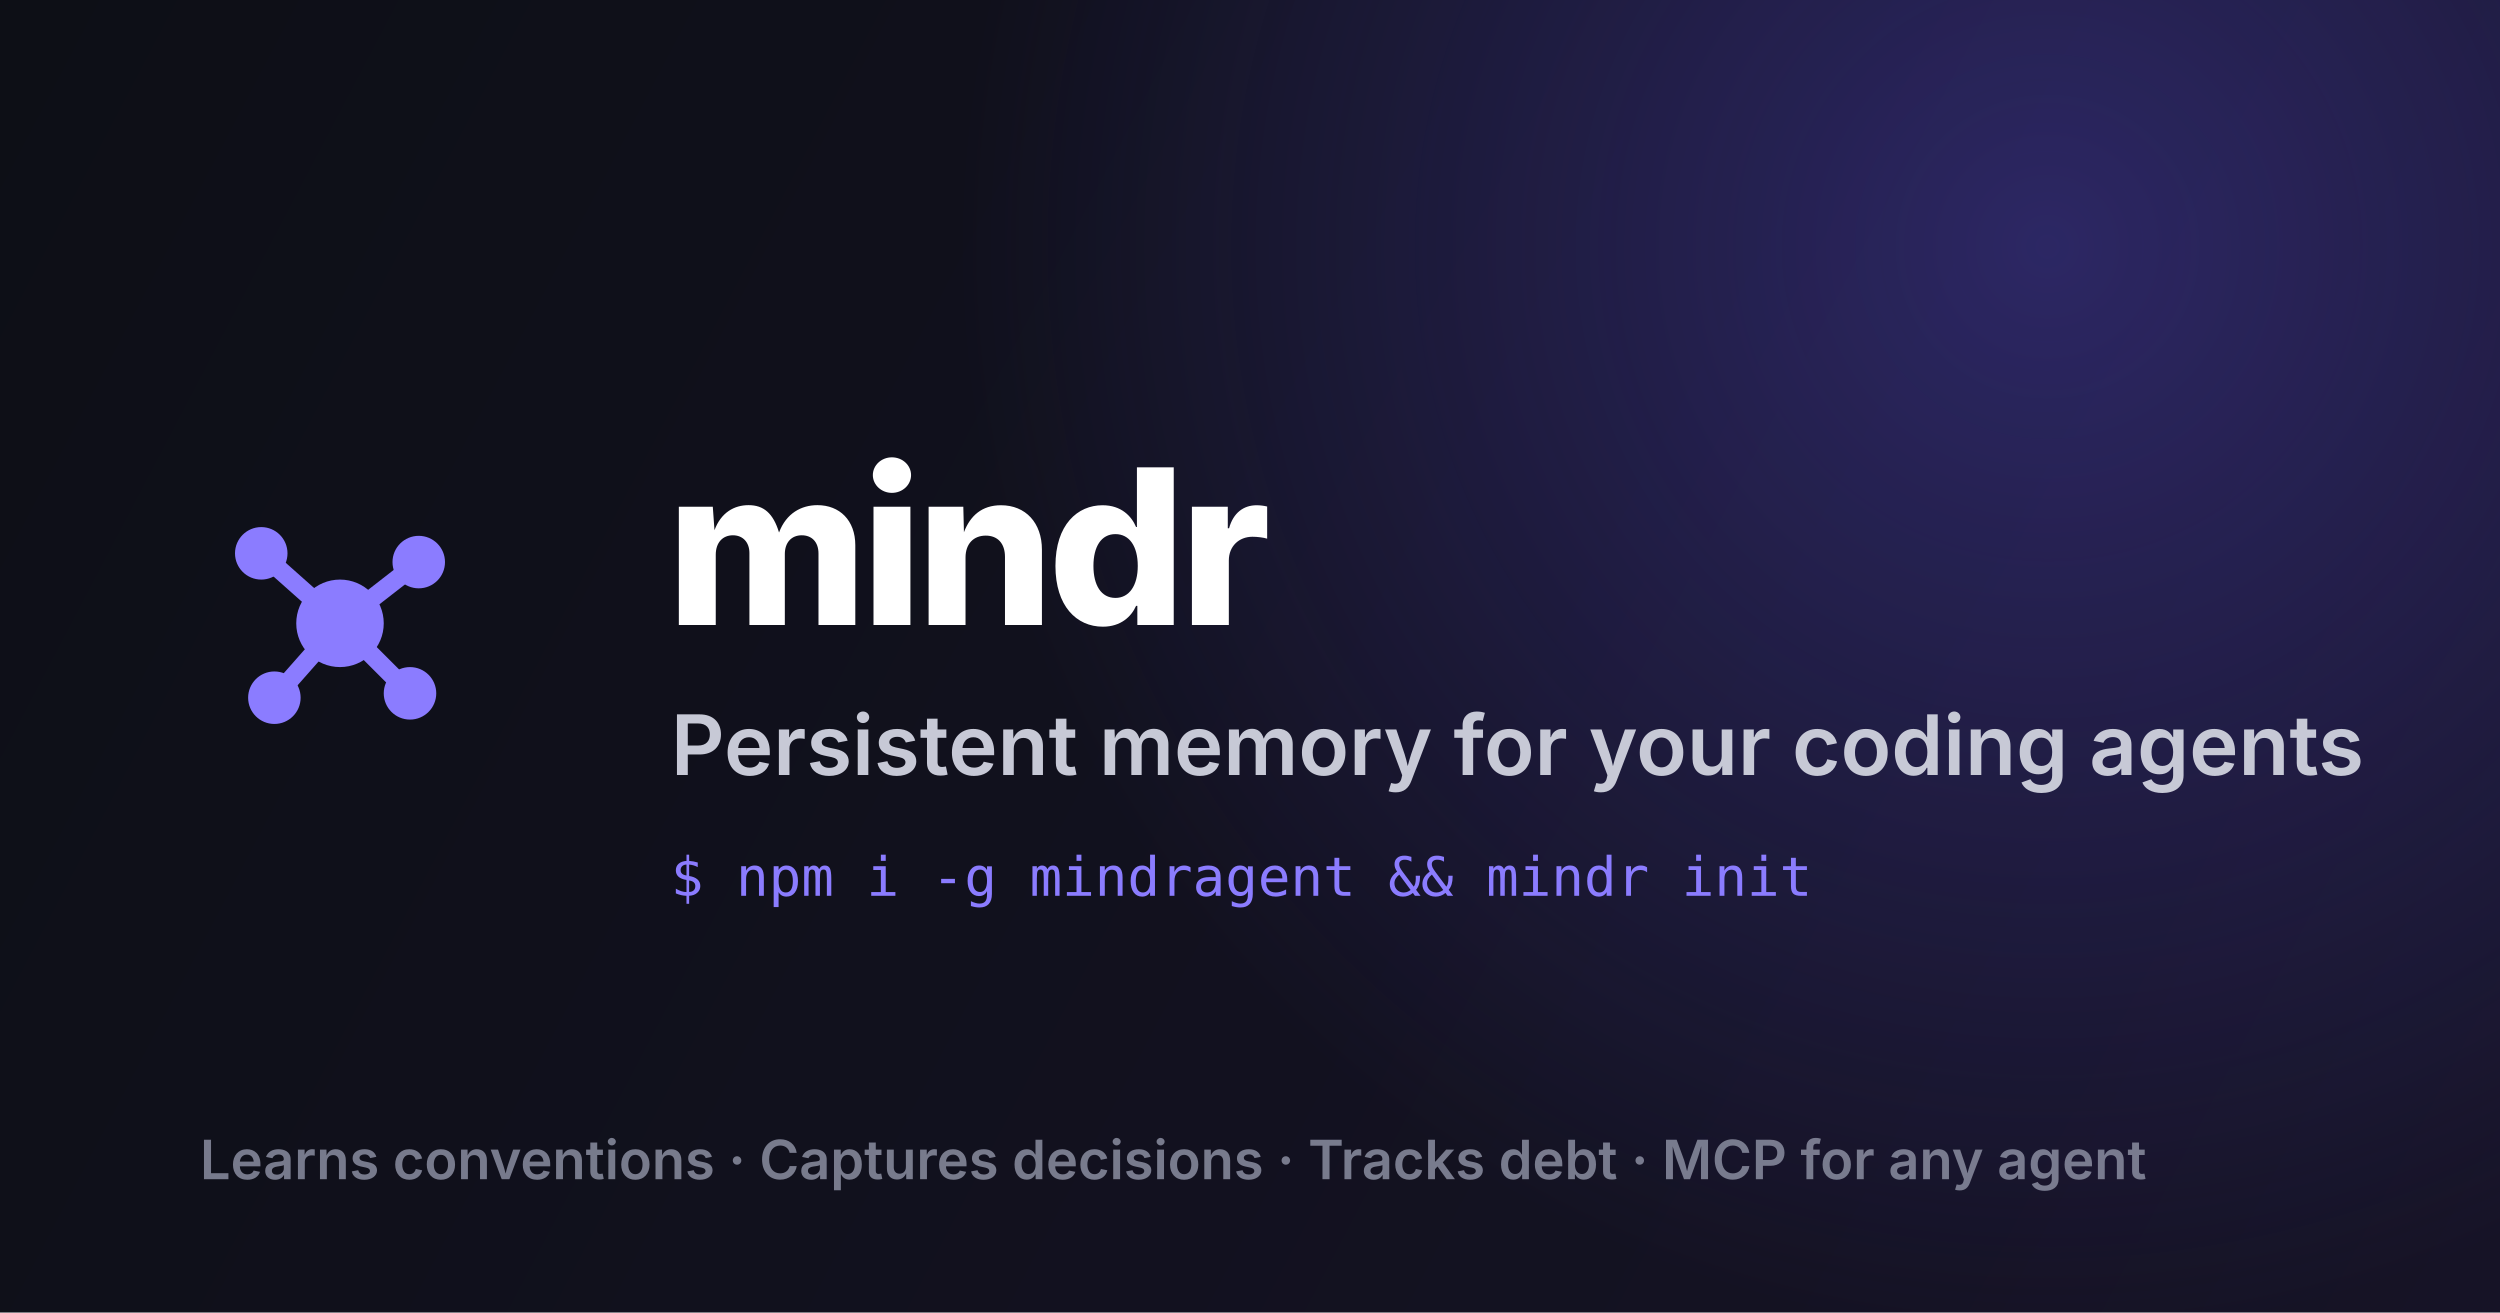
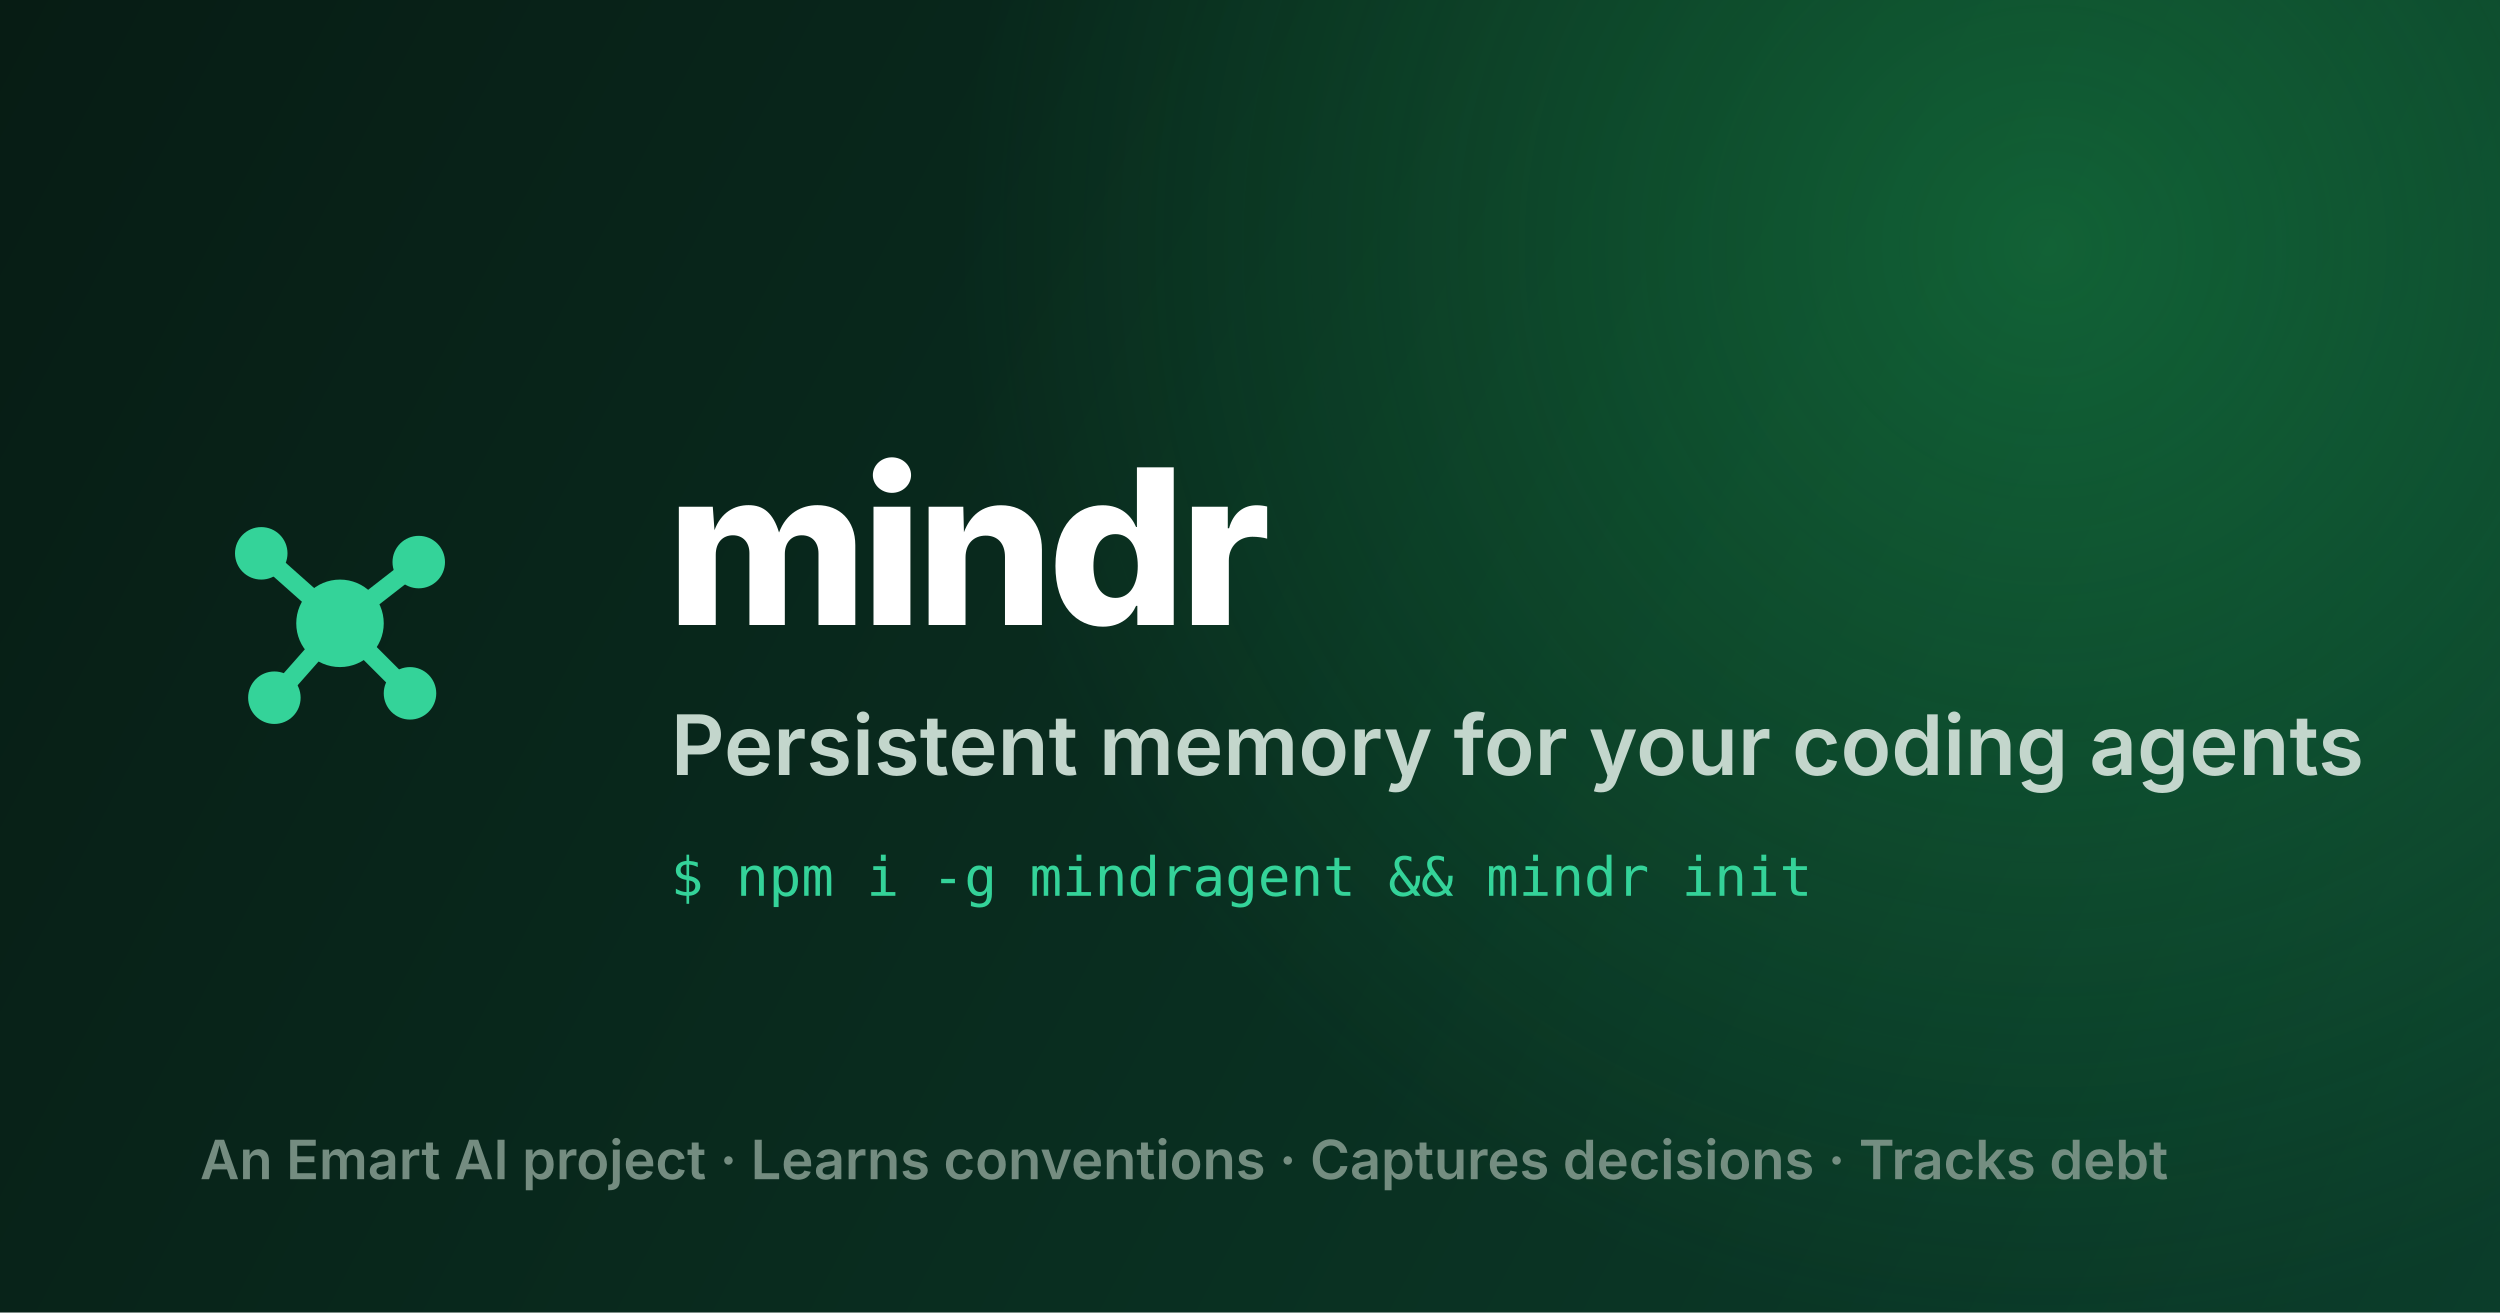
<svg xmlns="http://www.w3.org/2000/svg" width="1200" height="630" viewBox="0 0 1200 630" fill="none">
  <defs>
    <linearGradient id="bg" x1="0" y1="0" x2="1200" y2="630" gradientUnits="userSpaceOnUse">
-       <stop stop-color="#0d0f16" />
-       <stop offset="1" stop-color="#161326" />
+       <stop stop-color="#071c14" />
+       <stop offset="1" stop-color="#0b3d2a" />
    </linearGradient>
    <linearGradient id="brand" x1="80" y1="220" x2="360" y2="420" gradientUnits="userSpaceOnUse">
-       <stop stop-color="#8b7cff" />
-       <stop offset="1" stop-color="#4f3fd6" />
+       <stop stop-color="#34d399" />
+       <stop offset="1" stop-color="#16a34a" />
    </linearGradient>
    <radialGradient id="glow" cx="0" cy="0" r="1" gradientUnits="userSpaceOnUse" gradientTransform="translate(980 120) rotate(120) scale(520)">
-       <stop stop-color="#5b4ee0" stop-opacity="0.35" />
-       <stop offset="1" stop-color="#5b4ee0" stop-opacity="0" />
+       <stop stop-color="#22c55e" stop-opacity="0.32" />
+       <stop offset="1" stop-color="#22c55e" stop-opacity="0" />
    </radialGradient>
  </defs>
  <rect width="1200" height="630" fill="url(#bg)" />
  <rect width="1200" height="630" fill="url(#glow)" />
  <g transform="translate(96 232) scale(4.2)">
    <g stroke="url(#brand)" stroke-width="2.1" stroke-linecap="round">
      <line x1="16" y1="16" x2="7" y2="8" />
      <line x1="16" y1="16" x2="25" y2="9" />
      <line x1="16" y1="16" x2="8.5" y2="24.5" />
      <line x1="16" y1="16" x2="24" y2="24" />
    </g>
    <circle cx="16" cy="16" r="5" fill="url(#brand)" />
    <circle cx="7" cy="8" r="3" fill="url(#brand)" />
    <circle cx="25" cy="9" r="3" fill="url(#brand)" />
    <circle cx="8.5" cy="24.5" r="3" fill="url(#brand)" />
    <circle cx="24" cy="24" r="3" fill="url(#brand)" />
  </g>
  <text x="320" y="300" font-family="Inter, system-ui, -apple-system, Segoe UI, Roboto, sans-serif" font-size="104" font-weight="800" fill="#ffffff" letter-spacing="-3">mindr</text>
-   <text x="322" y="372" font-family="Inter, system-ui, -apple-system, Segoe UI, Roboto, sans-serif" font-size="40" font-weight="600" fill="#c7c9d6">Persistent memory for your coding agents</text>
-   <text x="322" y="430" font-family="'JetBrains Mono', ui-monospace, SFMono-Regular, Menlo, monospace" font-size="26" fill="#8b7cff">$ npm i -g mindragent &amp;&amp; mindr init</text>
-   <text x="96" y="566" font-family="Inter, system-ui, sans-serif" font-size="26" font-weight="600" fill="#8a8da0" opacity="0.85">Learns conventions · Captures decisions · Tracks debt · MCP for any agent</text>
+   <text x="322" y="372" font-family="Inter, system-ui, -apple-system, Segoe UI, Roboto, sans-serif" font-size="40" font-weight="600" fill="#c3d6cc">Persistent memory for your coding agents</text>
+   <text x="322" y="430" font-family="'JetBrains Mono', ui-monospace, SFMono-Regular, Menlo, monospace" font-size="26" fill="#34d399">$ npm i -g mindragent &amp;&amp; mindr init</text>
+   <text x="96" y="566" font-family="Inter, system-ui, sans-serif" font-size="26" font-weight="600" fill="#7f978b" opacity="0.9">An Emart AI project · Learns conventions · Captures decisions · Tracks debt</text>
</svg>
